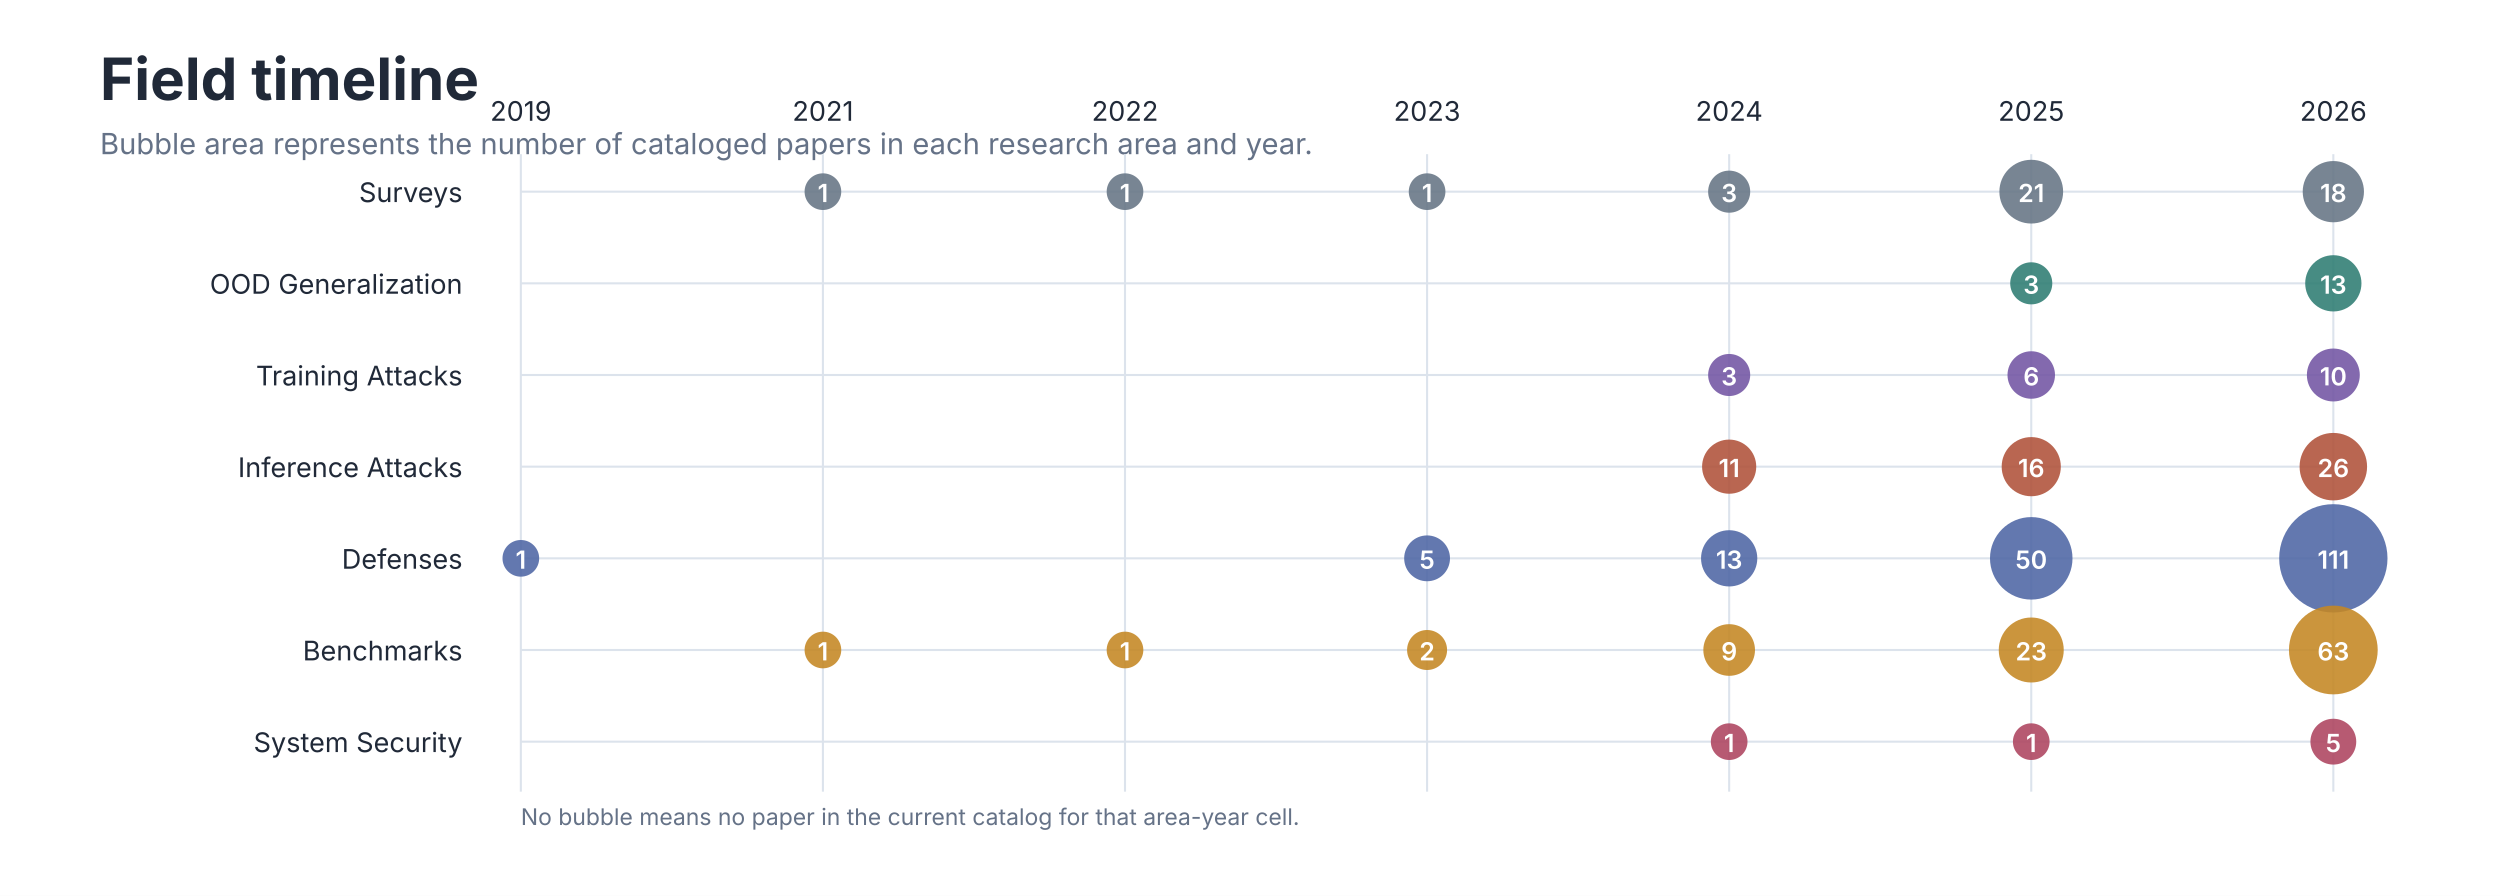
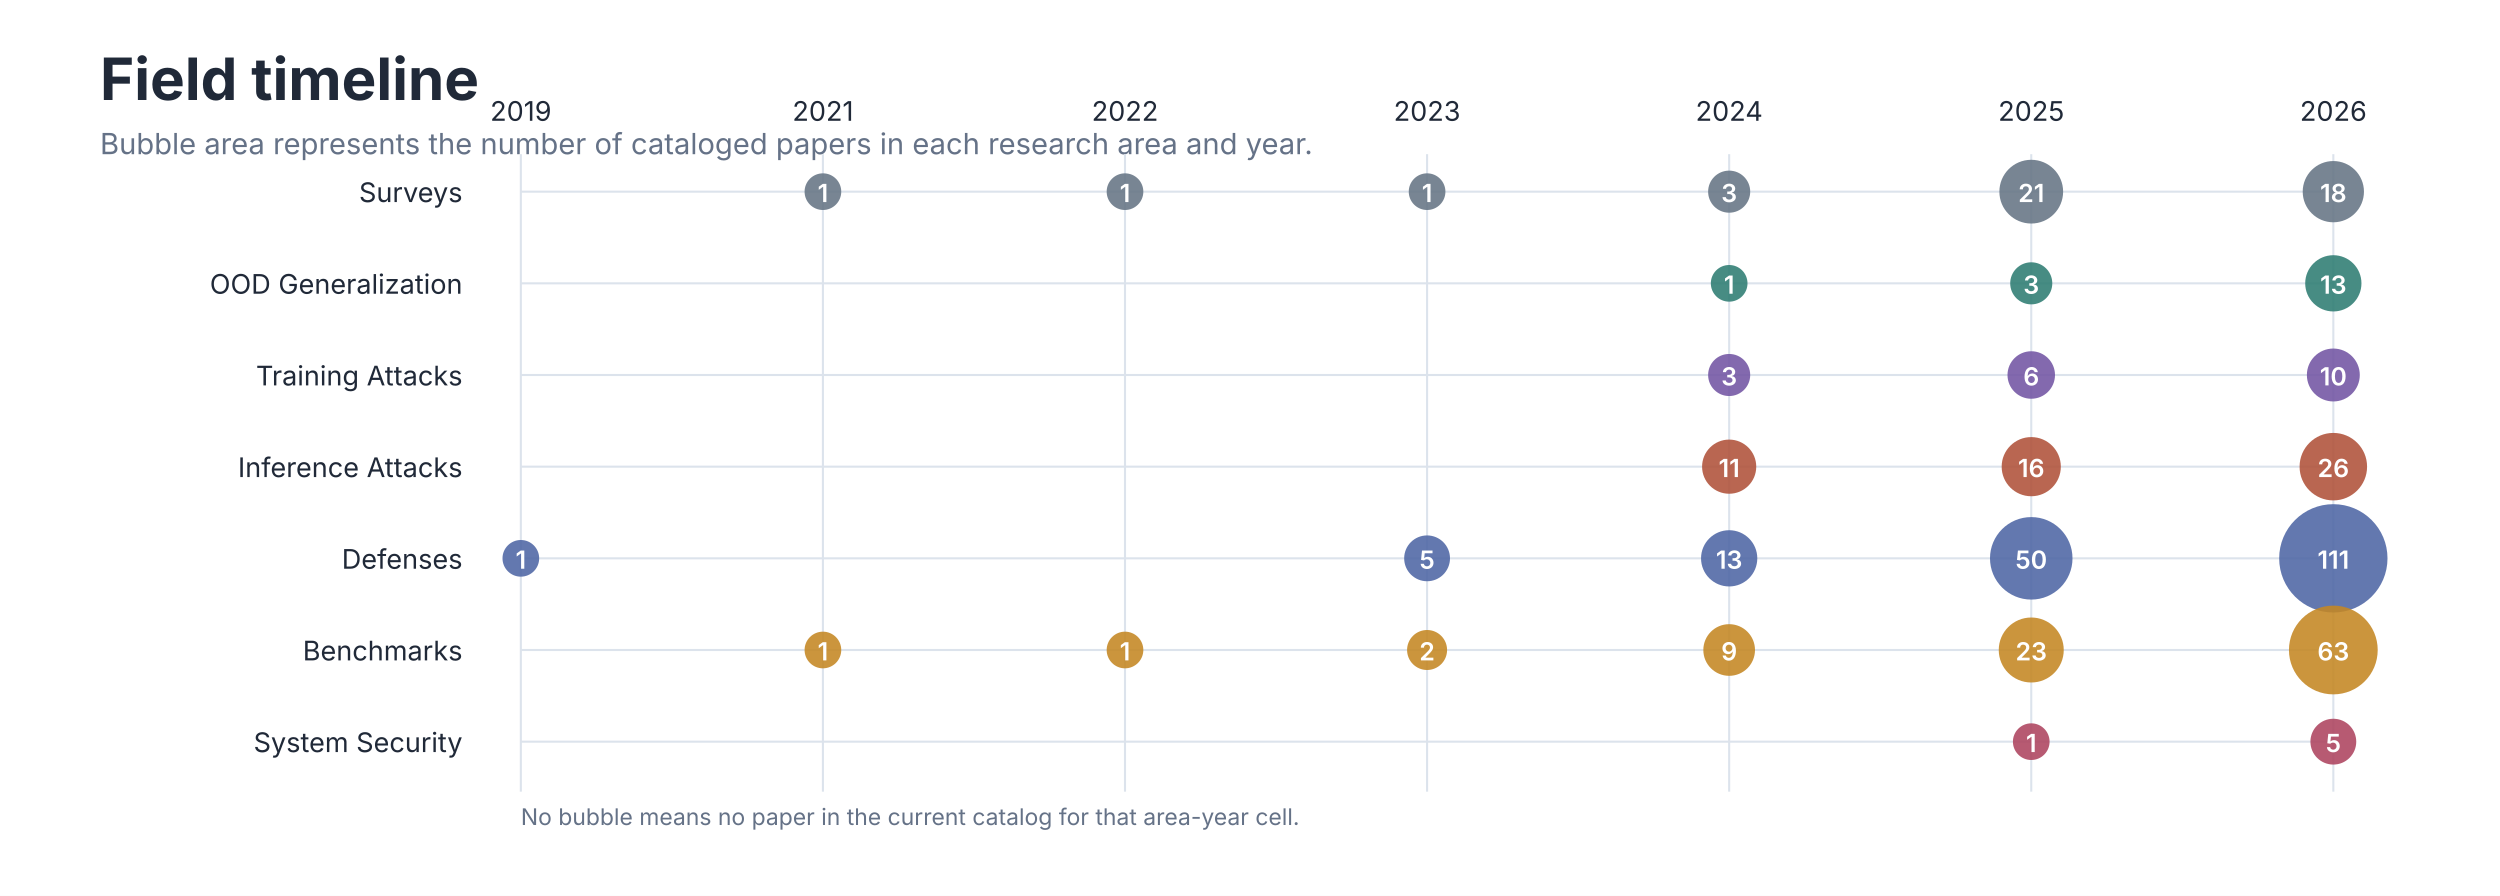
<svg xmlns="http://www.w3.org/2000/svg" role="img" aria-labelledby="title desc" viewBox="0 0 1200 430">
  <style>
text { font-family: -apple-system, BlinkMacSystemFont, 'Segoe UI', sans-serif; }
.title { font-size: 28px; font-weight: 650; fill: #202938; }
.subtitle { font-size: 14px; fill: #657287; }
.axis { font-size: 13px; fill: #657287; }
.label { font-size: 13px; fill: #202938; }
.small { font-size: 11px; fill: #657287; }
</style>
  <rect width="1200" height="430" fill="#FFFFFF" />
  <text class="title" x="48" y="48">Field timeline</text>
  <text class="subtitle" x="48" y="74">Bubble area represents the number of cataloged papers in each research area and year.</text>
  <line x1="250.0" y1="74" x2="250.0" y2="380" stroke="#DCE3EC" />
  <text class="label" x="250.0" y="58" text-anchor="middle">2019</text>
  <line x1="395.0" y1="74" x2="395.0" y2="380" stroke="#DCE3EC" />
  <text class="label" x="395.0" y="58" text-anchor="middle">2021</text>
  <line x1="540.0" y1="74" x2="540.0" y2="380" stroke="#DCE3EC" />
  <text class="label" x="540.0" y="58" text-anchor="middle">2022</text>
  <line x1="685.0" y1="74" x2="685.0" y2="380" stroke="#DCE3EC" />
  <text class="label" x="685.0" y="58" text-anchor="middle">2023</text>
  <line x1="830.0" y1="74" x2="830.0" y2="380" stroke="#DCE3EC" />
  <text class="label" x="830.0" y="58" text-anchor="middle">2024</text>
  <line x1="975.0" y1="74" x2="975.0" y2="380" stroke="#DCE3EC" />
  <text class="label" x="975.0" y="58" text-anchor="middle">2025</text>
  <line x1="1120.0" y1="74" x2="1120.0" y2="380" stroke="#DCE3EC" />
  <text class="label" x="1120.0" y="58" text-anchor="middle">2026</text>
  <text class="label" x="222" y="97" text-anchor="end">Surveys</text>
  <line x1="250" y1="92" x2="1120" y2="92" stroke="#DCE3EC" />
  <circle cx="395.0" cy="92" r="8.8" fill="#667585" fill-opacity="0.88" />
  <text x="395.0" y="97" text-anchor="middle" font-size="12" font-weight="600" fill="#FFFFFF">1</text>
  <circle cx="540.0" cy="92" r="8.8" fill="#667585" fill-opacity="0.88" />
  <text x="540.0" y="97" text-anchor="middle" font-size="12" font-weight="600" fill="#FFFFFF">1</text>
  <circle cx="685.0" cy="92" r="8.8" fill="#667585" fill-opacity="0.88" />
  <text x="685.0" y="97" text-anchor="middle" font-size="12" font-weight="600" fill="#FFFFFF">1</text>
  <circle cx="830.0" cy="92" r="10.1" fill="#667585" fill-opacity="0.88" />
  <text x="830.0" y="97" text-anchor="middle" font-size="12" font-weight="600" fill="#FFFFFF">3</text>
  <circle cx="975.0" cy="92" r="15.3" fill="#667585" fill-opacity="0.88" />
  <text x="975.0" y="97" text-anchor="middle" font-size="12" font-weight="600" fill="#FFFFFF">21</text>
  <circle cx="1120.0" cy="92" r="14.7" fill="#667585" fill-opacity="0.88" />
  <text x="1120.0" y="97" text-anchor="middle" font-size="12" font-weight="600" fill="#FFFFFF">18</text>
  <text class="label" x="222" y="141" text-anchor="end">OOD Generalization</text>
  <line x1="250" y1="136" x2="1120" y2="136" stroke="#DCE3EC" />
+   <circle cx="830.0" cy="136" r="8.8" fill="#2F7D73" fill-opacity="0.88" />
+   <text x="830.0" y="141" text-anchor="middle" font-size="12" font-weight="600" fill="#FFFFFF">1</text>
  <circle cx="975.0" cy="136" r="10.1" fill="#2F7D73" fill-opacity="0.88" />
  <text x="975.0" y="141" text-anchor="middle" font-size="12" font-weight="600" fill="#FFFFFF">3</text>
  <circle cx="1120.0" cy="136" r="13.5" fill="#2F7D73" fill-opacity="0.88" />
  <text x="1120.0" y="141" text-anchor="middle" font-size="12" font-weight="600" fill="#FFFFFF">13</text>
  <text class="label" x="222" y="185" text-anchor="end">Training Attacks</text>
  <line x1="250" y1="180" x2="1120" y2="180" stroke="#DCE3EC" />
  <circle cx="830.0" cy="180" r="10.1" fill="#7356A3" fill-opacity="0.88" />
  <text x="830.0" y="185" text-anchor="middle" font-size="12" font-weight="600" fill="#FFFFFF">3</text>
  <circle cx="975.0" cy="180" r="11.4" fill="#7356A3" fill-opacity="0.88" />
  <text x="975.0" y="185" text-anchor="middle" font-size="12" font-weight="600" fill="#FFFFFF">6</text>
  <circle cx="1120.0" cy="180" r="12.7" fill="#7356A3" fill-opacity="0.88" />
  <text x="1120.0" y="185" text-anchor="middle" font-size="12" font-weight="600" fill="#FFFFFF">10</text>
  <text class="label" x="222" y="229" text-anchor="end">Inference Attacks</text>
  <line x1="250" y1="224" x2="1120" y2="224" stroke="#DCE3EC" />
  <circle cx="830.0" cy="224" r="13.0" fill="#B0523A" fill-opacity="0.88" />
  <text x="830.0" y="229" text-anchor="middle" font-size="12" font-weight="600" fill="#FFFFFF">11</text>
  <circle cx="975.0" cy="224" r="14.2" fill="#B0523A" fill-opacity="0.88" />
  <text x="975.0" y="229" text-anchor="middle" font-size="12" font-weight="600" fill="#FFFFFF">16</text>
  <circle cx="1120.0" cy="224" r="16.2" fill="#B0523A" fill-opacity="0.88" />
  <text x="1120.0" y="229" text-anchor="middle" font-size="12" font-weight="600" fill="#FFFFFF">26</text>
  <text class="label" x="222" y="273" text-anchor="end">Defenses</text>
  <line x1="250" y1="268" x2="1120" y2="268" stroke="#DCE3EC" />
  <circle cx="250.0" cy="268" r="8.8" fill="#4F67A5" fill-opacity="0.88" />
  <text x="250.0" y="273" text-anchor="middle" font-size="12" font-weight="600" fill="#FFFFFF">1</text>
  <circle cx="685.0" cy="268" r="11.0" fill="#4F67A5" fill-opacity="0.88" />
  <text x="685.0" y="273" text-anchor="middle" font-size="12" font-weight="600" fill="#FFFFFF">5</text>
  <circle cx="830.0" cy="268" r="13.5" fill="#4F67A5" fill-opacity="0.88" />
  <text x="830.0" y="273" text-anchor="middle" font-size="12" font-weight="600" fill="#FFFFFF">13</text>
  <circle cx="975.0" cy="268" r="19.8" fill="#4F67A5" fill-opacity="0.88" />
  <text x="975.0" y="273" text-anchor="middle" font-size="12" font-weight="600" fill="#FFFFFF">50</text>
  <circle cx="1120.0" cy="268" r="26.0" fill="#4F67A5" fill-opacity="0.88" />
  <text x="1120.0" y="273" text-anchor="middle" font-size="12" font-weight="600" fill="#FFFFFF">111</text>
  <text class="label" x="222" y="317" text-anchor="end">Benchmarks</text>
  <line x1="250" y1="312" x2="1120" y2="312" stroke="#DCE3EC" />
  <circle cx="395.0" cy="312" r="8.8" fill="#C48724" fill-opacity="0.88" />
  <text x="395.0" y="317" text-anchor="middle" font-size="12" font-weight="600" fill="#FFFFFF">1</text>
  <circle cx="540.0" cy="312" r="8.8" fill="#C48724" fill-opacity="0.88" />
  <text x="540.0" y="317" text-anchor="middle" font-size="12" font-weight="600" fill="#FFFFFF">1</text>
  <circle cx="685.0" cy="312" r="9.6" fill="#C48724" fill-opacity="0.88" />
  <text x="685.0" y="317" text-anchor="middle" font-size="12" font-weight="600" fill="#FFFFFF">2</text>
  <circle cx="830.0" cy="312" r="12.4" fill="#C48724" fill-opacity="0.88" />
  <text x="830.0" y="317" text-anchor="middle" font-size="12" font-weight="600" fill="#FFFFFF">9</text>
  <circle cx="975.0" cy="312" r="15.6" fill="#C48724" fill-opacity="0.88" />
  <text x="975.0" y="317" text-anchor="middle" font-size="12" font-weight="600" fill="#FFFFFF">23</text>
  <circle cx="1120.0" cy="312" r="21.3" fill="#C48724" fill-opacity="0.88" />
  <text x="1120.0" y="317" text-anchor="middle" font-size="12" font-weight="600" fill="#FFFFFF">63</text>
  <text class="label" x="222" y="361" text-anchor="end">System Security</text>
  <line x1="250" y1="356" x2="1120" y2="356" stroke="#DCE3EC" />
-   <circle cx="830.0" cy="356" r="8.8" fill="#AE4560" fill-opacity="0.88" />
-   <text x="830.0" y="361" text-anchor="middle" font-size="12" font-weight="600" fill="#FFFFFF">1</text>
  <circle cx="975.0" cy="356" r="8.8" fill="#AE4560" fill-opacity="0.88" />
  <text x="975.0" y="361" text-anchor="middle" font-size="12" font-weight="600" fill="#FFFFFF">1</text>
  <circle cx="1120.0" cy="356" r="11.0" fill="#AE4560" fill-opacity="0.88" />
  <text x="1120.0" y="361" text-anchor="middle" font-size="12" font-weight="600" fill="#FFFFFF">5</text>
  <text class="small" x="250" y="396">No bubble means no paper in the current catalog for that area-year cell.</text>
</svg>
